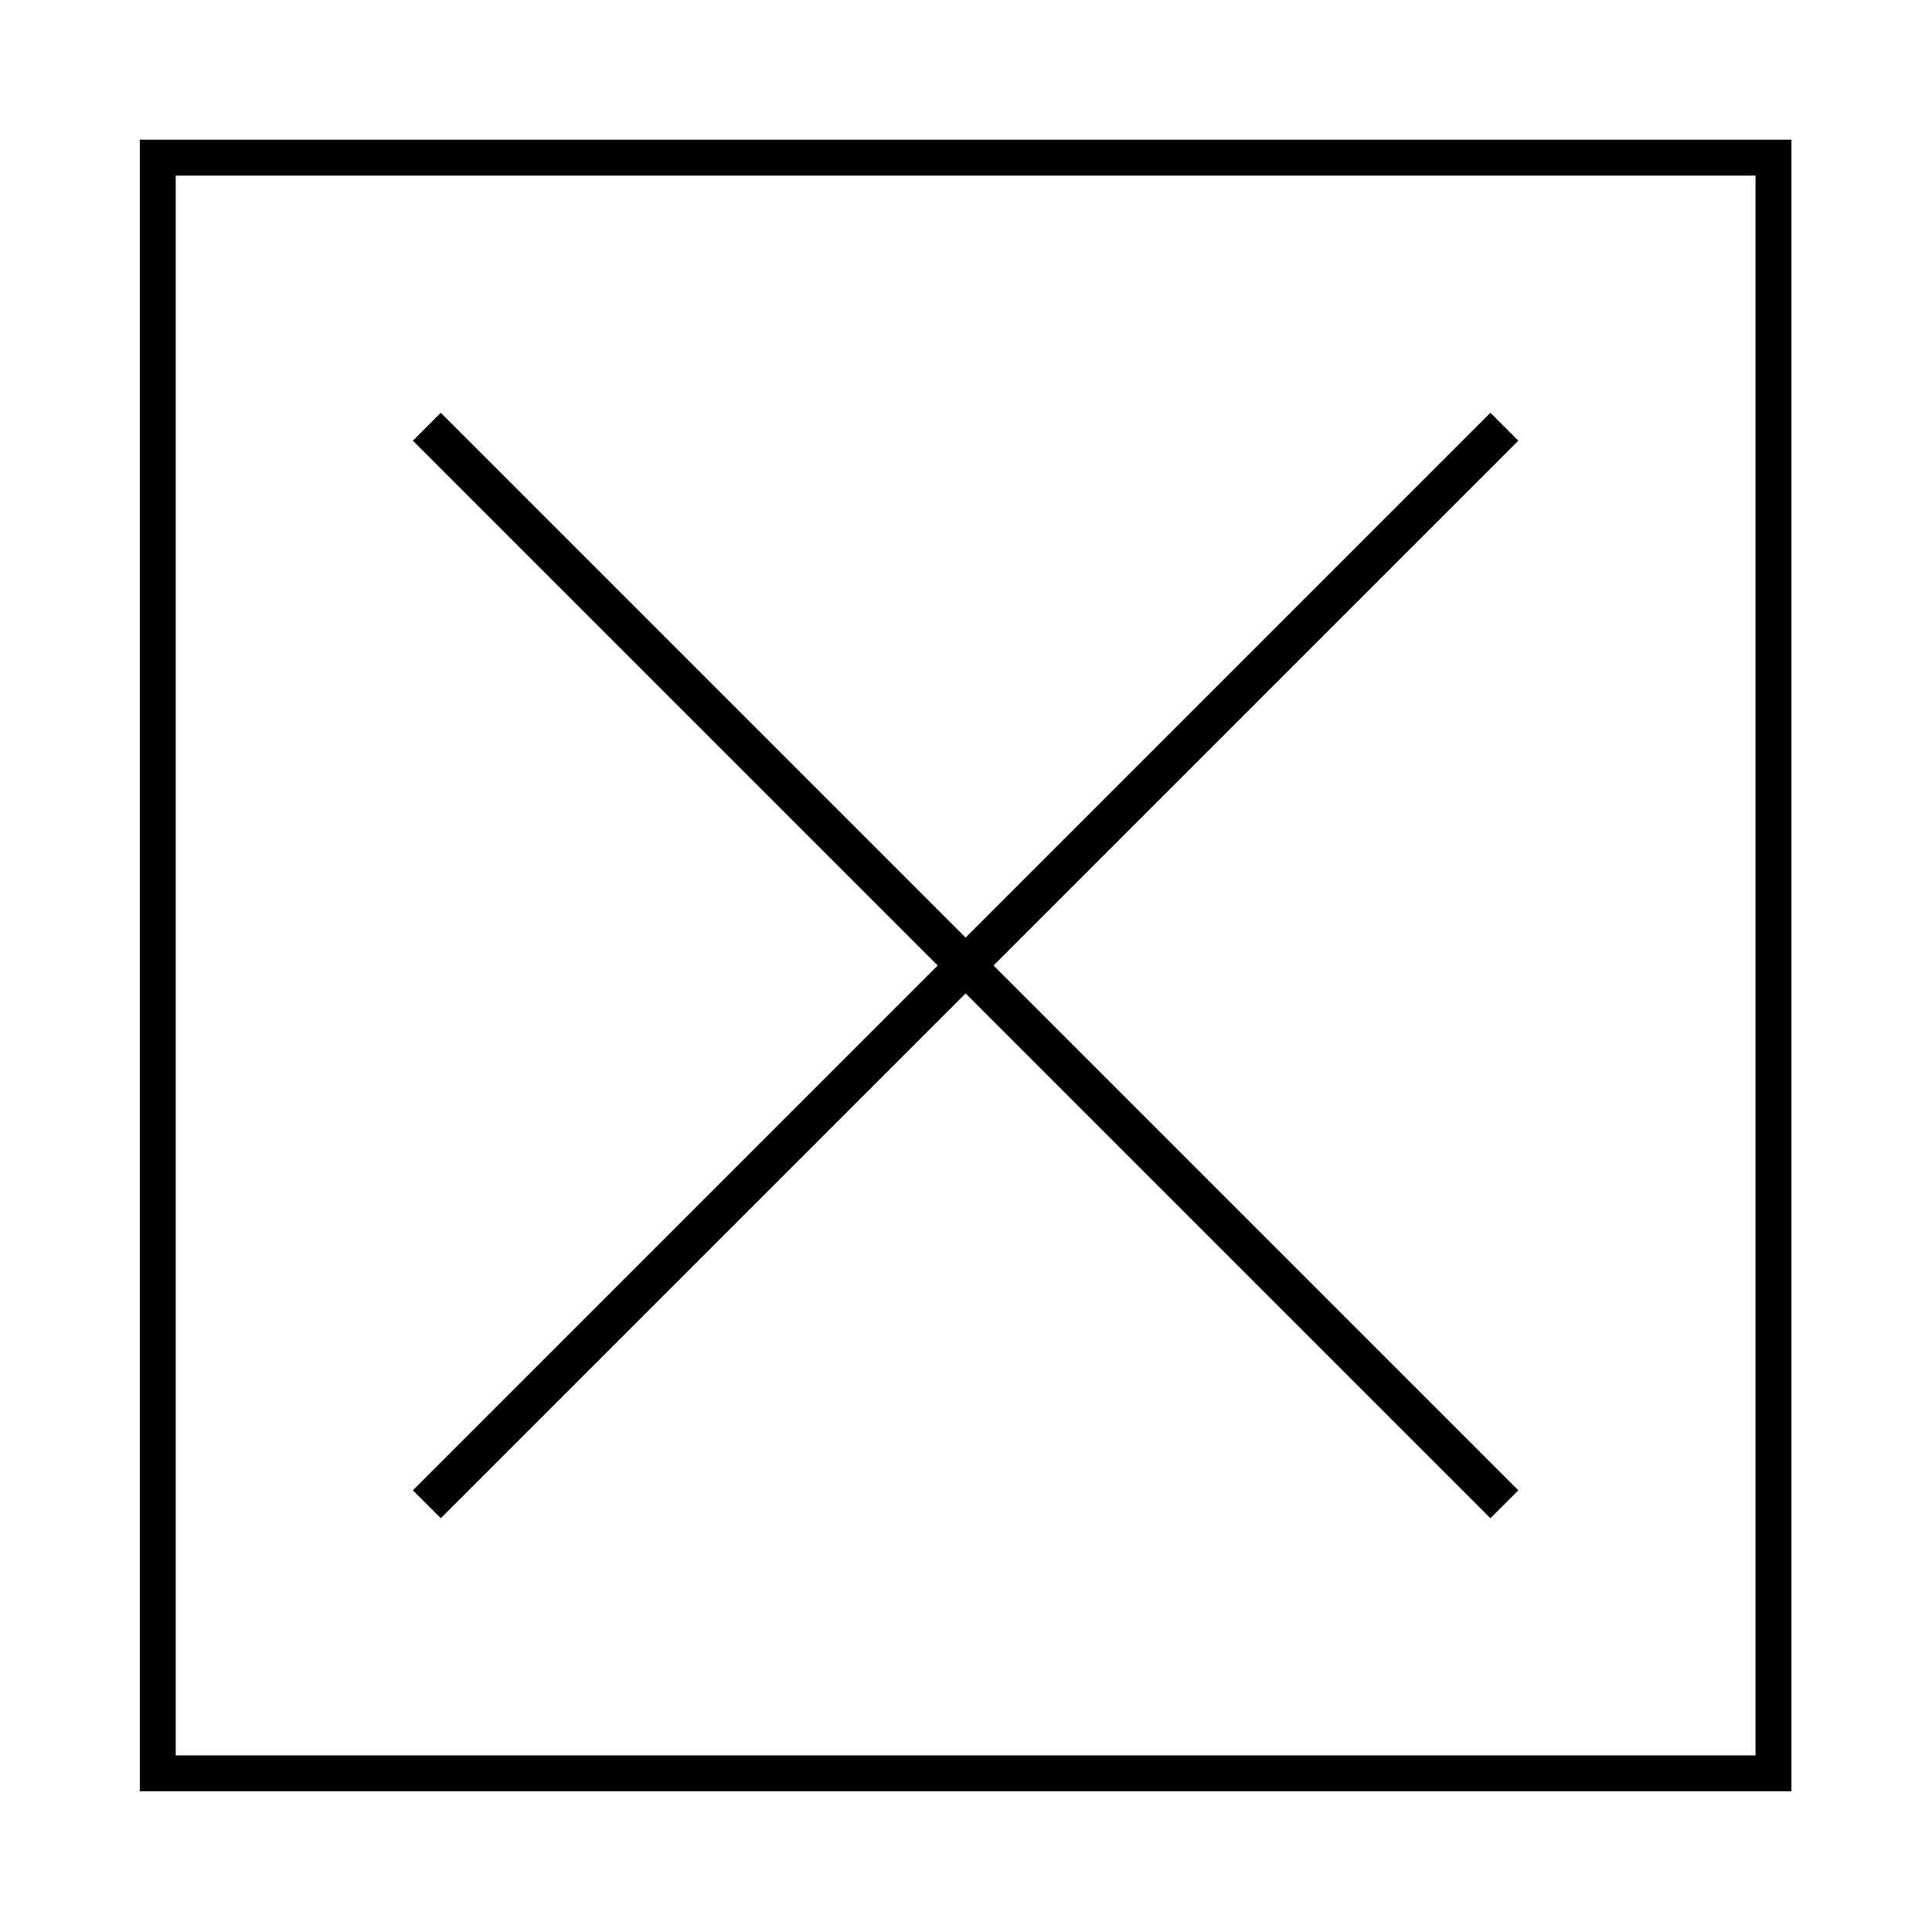
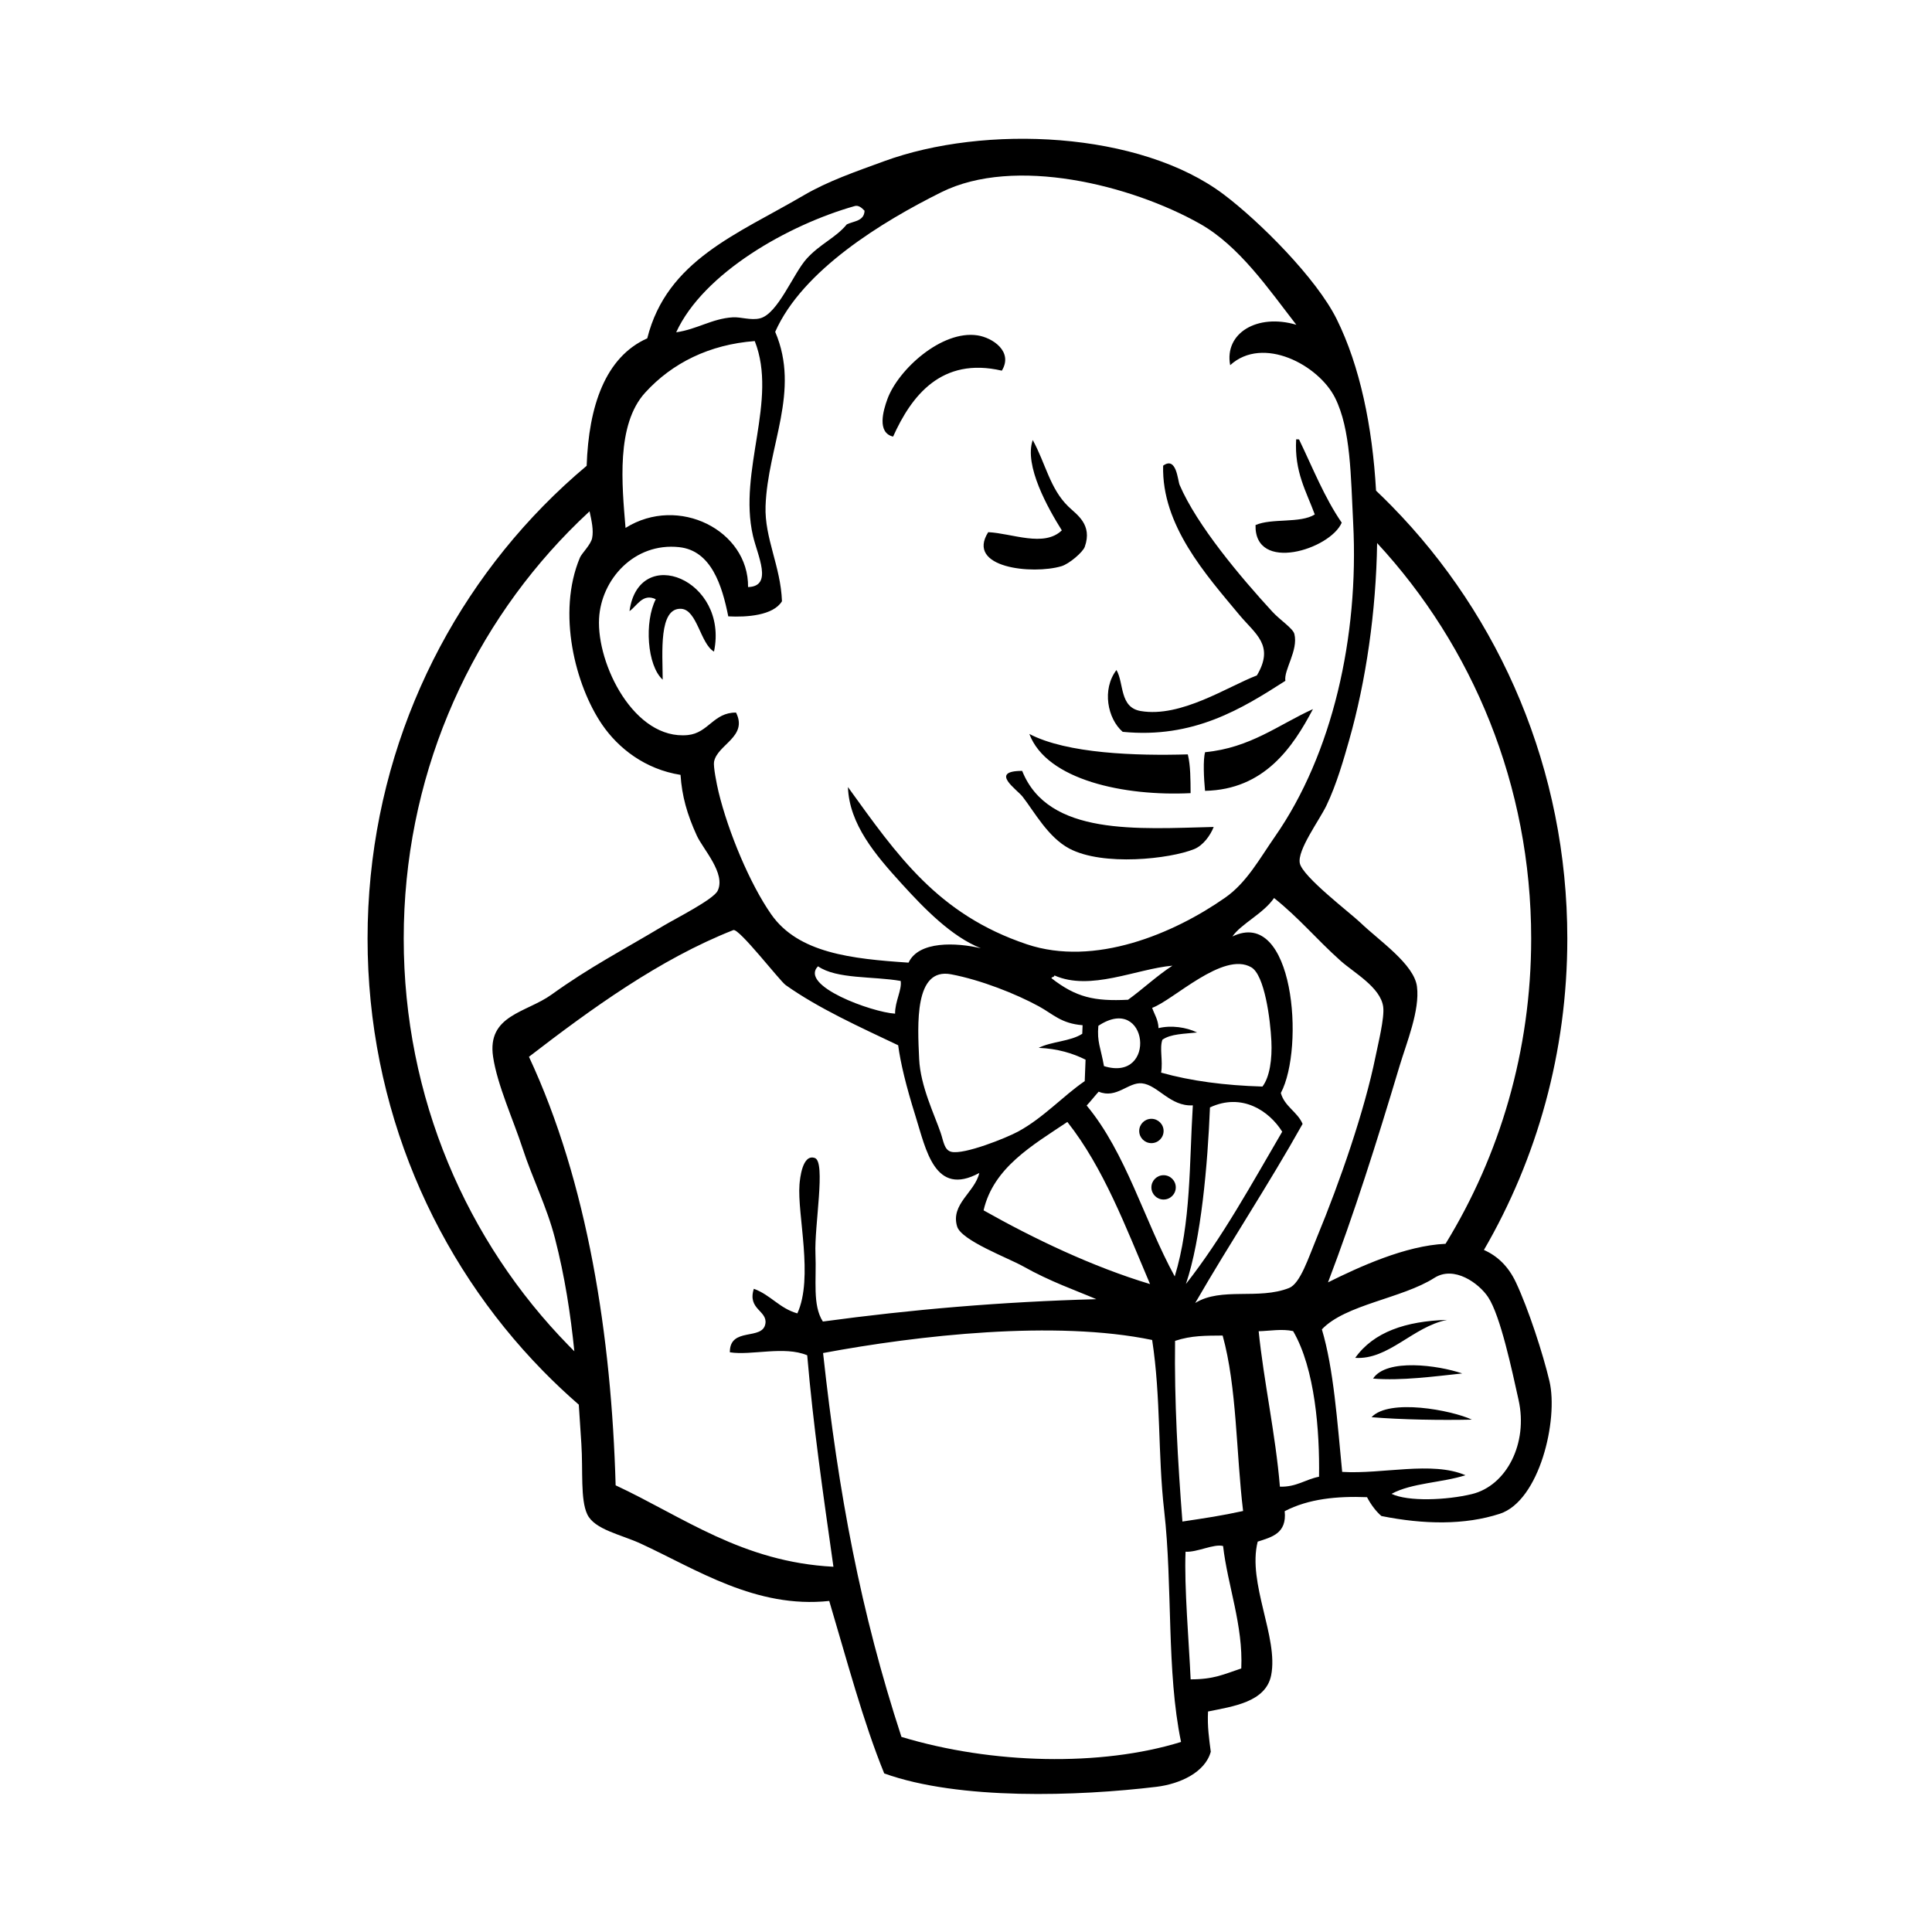
<svg xmlns="http://www.w3.org/2000/svg" width="560px" height="560px" viewBox="0 0 560 560" version="1.1">
  <defs />
  <g id="Page-1" stroke="none" stroke-width="1" fill="none" fill-rule="evenodd">
    <g id="p-jenkins" fill="#000000">
-       <g id="Empty" transform="translate(40, 40)">
-         <path d="M0.507,0.473 L479.267,0.473 L479.267,479.233 L0.507,479.233 L0.507,0.473 L0.507,0.473 Z M10.936,10.902 L468.839,10.902 L468.839,468.804 L10.936,468.804 L10.936,10.902 L10.936,10.902 Z M239.887,247.94 L87.764,400.062 L79.677,391.975 L231.8,239.853 L79.677,87.73 L87.764,79.643 L239.887,231.766 L392.009,79.643 L400.096,87.73 L247.974,239.853 L400.096,391.975 L392.009,400.062 L239.887,247.94 L239.887,247.94 Z" id="Shape" />
+       <g id="Group" transform="translate(105, 40)">
+         <path d="M133.574,352.183 C138.024,392.996 144.468,427.305 156.288,463.446 C182.521,471.394 214.146,472.087 237.333,464.915 C233.076,444.517 234.936,419.683 232.447,397.915 C230.572,381.554 231.528,365.092 228.957,348.4 C200.861,342.568 161.147,347.037 133.574,352.183 L133.574,352.183 Z M238.64,409.777 C238.214,419.904 239.638,436.144 240.114,446.768 C246.862,446.777 249.755,445.294 254.791,443.6 C255.359,431.1 250.824,419.535 249.518,408.121 C246.852,407.411 241.959,409.996 238.64,409.777 L238.64,409.777 Z M325.122,322.308 C328.961,324 332.186,326.985 334.409,331.726 C338.015,339.407 342.246,352.392 344.113,360.321 C346.752,371.507 341.253,395.019 329.73,398.773 C319.552,402.088 307.675,401.886 295.416,399.428 C293.972,398.23 292.365,396.142 291.241,393.965 C282.487,393.626 274.291,394.434 267.375,398.024 C268.031,404.484 263.652,405.521 259.547,406.851 C256.503,418.891 265.635,434.615 263.449,445.593 C261.89,453.415 252.246,454.624 245.157,456.088 C244.926,460.434 245.468,464.062 245.951,467.74 C244.331,473.699 237.061,477.091 230.172,477.922 C207.509,480.641 173.098,481.863 151.299,474.041 C145.216,459.153 140.424,441.046 135.357,424.045 C114.097,426.311 96.901,414.892 80.691,407.411 C75.079,404.814 67.314,403.384 65.218,398.926 C63.185,394.611 64.017,386.339 63.512,378.526 C63.267,374.711 63.028,370.922 62.766,367.146 C59.191,364.042 55.742,360.793 52.427,357.409 C20.981,325.321 1.541,280.974 1.541,232.057 C1.541,183.132 20.981,138.79 52.427,106.699 C56.441,102.6 60.653,98.7 65.046,95.016 C65.632,77.745 70.425,63.514 82.609,58.068 C88.303,35.436 108.681,27.911 127.882,16.663 C135.059,12.459 142.97,9.772 151.141,6.772 C180.452,-3.991 225.423,-1.964 249.75,16.394 C260.065,24.178 276.553,40.615 282.451,52.515 C289.183,66.095 292.799,83.614 293.855,102.217 C295.399,103.683 296.917,105.178 298.407,106.699 C329.855,138.79 349.297,183.136 349.294,232.057 C349.296,264.996 340.482,295.862 325.122,322.308 L325.122,322.308 Z M235.601,348.657 C235.364,366.185 236.387,383.476 237.729,401.026 C244.474,400.016 249.052,399.341 255.319,397.97 C253.284,381.074 253.534,362.062 249.389,347.116 C244.597,347.162 240.379,347.061 235.601,348.657 L235.601,348.657 Z M269.819,345.831 C266.618,345.098 262.89,345.802 259.832,345.862 C261.27,360.15 264.758,375.917 265.986,390.916 C270.798,391.065 273.369,388.8 277.328,388.039 C277.54,374.873 276.175,356.735 269.819,345.831 L269.819,345.831 Z M321.633,393.068 C331.665,390.637 337.973,378.377 335.167,365.787 C333.284,357.326 329.93,341.392 326.341,335.979 C323.689,331.976 316.499,326.734 310.757,330.402 C301.417,336.37 284.964,338.102 278.153,345.326 C281.568,356.672 282.628,372.256 284.037,386.633 C295.705,387.359 310.061,383.429 319.765,387.599 C312.991,389.789 304.2,389.806 298.347,392.997 C303.131,395.302 314.33,394.837 321.633,393.068 L321.633,393.068 Z M321.639,371.488 C312.531,371.685 301.21,371.503 292.552,370.779 C297.673,365.29 315.732,368.742 321.639,371.488 L321.639,371.488 Z M318.831,358.102 C310.727,358.956 301.208,360.265 292.988,359.59 C296.879,353.66 311.872,355.706 318.831,358.102 L318.831,358.102 Z M314.445,342.575 C304.502,344.562 297.515,354.204 287.815,353.585 C293.146,346.086 302.488,342.925 314.445,342.575 L314.445,342.575 Z M61.477,351.675 C60.376,340.895 58.739,330.071 55.849,318.891 C53.478,309.722 49.344,301.632 46.461,292.797 C43.796,284.608 39.139,274.489 37.925,266.324 C36.124,254.222 47.545,253.549 54.848,248.304 C66.137,240.195 74.998,235.71 87.224,228.391 C90.846,226.224 101.766,220.737 103.008,218.21 C105.477,213.201 98.77,206.137 96.976,202.21 C94.139,196.001 92.66,190.726 92.254,184.599 C81.997,182.981 74.223,176.891 69.526,170.024 C61.758,158.658 56.37,137.631 63.091,121.637 C63.619,120.378 66.247,117.901 66.635,115.966 C67.096,113.671 66.479,110.921 65.886,108.21 C63.85,110.09 61.859,112.021 59.917,114.003 C30.329,144.21 12.019,185.918 12.019,232.058 C12.019,278.189 30.329,319.902 59.917,350.104 C60.434,350.632 60.954,351.155 61.477,351.675 L61.477,351.675 Z M228.346,332.194 C221.3,315.659 214.902,298.525 204.38,285.202 C194.187,292.023 182.962,298.438 180.097,310.824 C194.688,319.061 211.698,327.186 228.346,332.194 L228.346,332.194 Z M245.715,280.992 C245.049,297.528 243.158,319.219 238.74,332.179 C249.277,318.792 257.775,303.204 266.656,288.027 C262.87,281.964 254.957,276.677 245.715,280.992 L245.715,280.992 Z M294.163,117.408 C293.87,137.232 290.946,157.4 286.027,174.656 C284.562,179.786 282.438,187.329 279.472,193.492 C277.404,197.796 270.977,206.408 271.757,210.208 C272.561,214.137 286.412,224.631 289.382,227.488 C294.731,232.637 304.892,239.469 305.715,245.965 C306.599,252.879 302.662,262.337 300.667,269.008 C293.998,291.271 287.492,311.85 279.931,331.698 C288.895,327.252 302.336,321.037 313.998,320.522 C329.724,294.884 338.82,264.568 338.82,232.058 C338.82,187.628 321.839,147.308 294.163,117.408 L294.163,117.408 Z M235.806,304.166 C235.806,306.112 234.224,307.691 232.271,307.691 C230.321,307.691 228.738,306.112 228.738,304.166 C228.738,302.22 230.321,300.639 232.271,300.639 C234.224,300.639 235.806,302.22 235.806,304.166 L235.806,304.166 Z M196.117,251.689 C189.415,248.035 179.347,244.057 170.691,242.408 C159.961,240.36 160.967,257.012 161.422,266.947 C161.779,274.812 165.879,283.13 167.659,288.355 C168.495,290.795 168.683,293.383 170.774,293.868 C174.469,294.727 186.657,289.864 190.131,287.974 C197.476,283.978 203.175,277.632 209.414,273.37 C209.495,271.297 209.574,269.226 209.657,267.153 C205.906,265.287 201.572,263.964 196.065,263.724 C199.8,261.849 205.295,261.876 208.699,259.645 C208.732,258.814 208.766,257.985 208.795,257.162 C202.581,256.685 200.213,253.924 196.117,251.689 L196.117,251.689 Z M232.274,287.82 C232.274,289.766 230.691,291.345 228.739,291.345 C226.788,291.345 225.206,289.766 225.206,287.82 C225.206,285.874 226.788,284.293 228.739,284.293 C230.691,284.293 232.274,285.874 232.274,287.82 L232.274,287.82 Z M226.026,274.012 C222.035,273.583 218.646,278.591 213.456,276.426 C212.267,277.737 211.186,279.158 209.973,280.439 C221.437,294.224 226.647,313.782 235.501,329.981 C240.252,314.42 239.704,297.372 240.751,280.387 C234.223,280.801 230.602,274.497 226.026,274.012 L226.026,274.012 Z M213.364,257.338 C212.938,262.06 214.039,263.604 214.991,269.015 C230.544,273.867 227.829,247.715 213.364,257.338 L213.364,257.338 Z M263.516,261.762 C263.215,255.502 261.568,242.629 257.69,240.375 C249.551,235.635 235.082,249.946 228.954,252.129 C229.62,254.044 230.721,255.561 230.806,258.01 C234.431,257.119 238.845,257.729 241.986,259.269 C238.353,259.675 234.325,259.648 231.922,261.375 C231.041,263.915 232.137,267.377 231.552,270.904 C240.174,273.331 250.023,274.623 260.924,274.942 C263.044,272.192 263.767,266.954 263.516,261.761 L263.516,261.762 Z M132.104,240.086 C126.542,245.721 147.705,253.402 154.443,253.815 C154.406,250.25 156.48,246.888 156.062,244.33 C148.059,242.928 137.542,243.853 132.105,240.086 L132.104,240.086 Z M200.624,242.732 C200.597,243.282 199.878,243.082 199.761,243.53 C206.917,249.111 212.232,250.265 221.973,249.784 C226.365,246.603 230.26,242.884 234.834,239.905 C224.305,240.844 211.051,247.369 200.624,242.732 L200.624,242.732 Z M122.741,245.537 C120.994,244.295 109.178,228.954 107.559,229.591 C86.178,238.004 66.186,252.552 48.321,266.312 C65.354,302.781 72.23,347.462 73.445,390.527 C92.957,399.633 110.096,412.76 136.574,414.131 C133.51,392.5 130.713,373.202 128.974,352.837 C122.321,350.038 112.776,352.964 106.55,351.969 C106.498,344.483 116.059,348.691 116.855,343.656 C117.455,339.848 111.594,339.56 113.503,333.564 C118.37,335.329 120.926,339.229 126.117,340.693 C130.86,330.339 126.051,312.019 126.734,303.365 C126.864,301.741 127.547,294.364 131.195,295.658 C134.423,296.804 131.011,315.277 131.364,323.467 C131.687,331.013 130.451,338.315 133.514,343.052 C159.1,339.577 185.1,337.331 212.783,336.573 C206.693,333.966 199.458,331.498 191.525,327.036 C187.225,324.618 173.67,319.585 172.429,315.509 C170.449,309.015 177.624,305.556 178.851,299.989 C165.936,307.017 163.416,293.252 160.361,283.5 C157.592,274.667 156.017,268.069 155.338,262.975 C144.212,257.683 132.317,252.323 122.74,245.537 L122.741,245.537 Z M252.216,231.446 C270.03,222.827 273.241,263.66 266.258,276.813 C267.338,280.736 271.05,282.238 272.564,285.765 C262.623,303.534 251.582,320.121 241.438,337.681 C248.984,332.994 259.761,336.843 268.64,333.335 C271.886,332.054 274.235,324.64 276.693,318.709 C283.452,302.392 290.548,281.821 293.705,266.25 C294.418,262.702 296.361,254.971 295.925,251.813 C295.149,246.16 287.461,241.967 283.55,238.471 C276.346,232.013 271.809,226.331 264.294,220.292 C261.247,224.781 254.708,227.796 252.216,231.446 L252.216,231.446 Z M191.28,183.445 C198.848,202.404 224.859,200.222 246.794,199.698 C245.829,202.16 243.735,205.068 241.134,206.12 C234.105,208.973 214.718,211.139 204.96,205.968 C198.771,202.685 194.795,195.268 191.405,190.92 C189.767,188.82 181.614,183.456 191.28,183.445 L191.28,183.445 Z M275.567,165.537 C269.72,176.643 261.448,188.873 244.289,189.229 C243.94,185.643 243.672,180.185 244.308,178.025 C257.425,176.768 265.524,170.106 275.567,165.537 L275.567,165.537 Z M193.36,172.737 C204.304,178.479 224.418,179.097 239.293,178.662 C240.091,181.914 240.071,185.931 240.102,189.897 C220.981,190.848 198.374,186.127 193.36,172.737 L193.36,172.737 Z M267.568,157.345 C255.006,165.397 240.998,174.152 220.414,172.122 C216.016,168.306 214.34,159.816 218.612,154.208 C220.837,158.024 219.439,165.041 225.637,166.097 C237.317,168.091 250.91,158.968 259.311,155.779 C264.521,147.016 258.862,143.793 254.169,138.152 C244.562,126.597 231.674,112.274 232.142,94.974 C236.026,92.164 236.361,99.262 236.918,100.554 C241.935,112.27 254.561,127.253 263.775,137.279 C266.038,139.749 269.763,142.118 270.178,143.751 C271.373,148.499 267.069,154.187 267.568,157.345 L267.568,157.345 Z M101.958,148.867 C98.02,146.625 97.083,136.748 92.461,136.467 C85.854,136.067 87.059,149.281 87.085,157.008 C82.538,152.889 81.738,140.206 85.079,133.692 C81.272,131.827 79.572,135.75 77.46,137.133 C80.174,117.46 106.302,128.008 101.958,148.867 L101.958,148.867 Z M194.35,87.548 C198.105,94.415 199.327,101.631 204.663,106.821 C207.067,109.158 211.74,112.006 209.424,118.504 C208.882,120.037 204.925,123.454 202.642,124.125 C194.298,126.583 174.857,124.633 181.441,114.254 C188.341,114.575 197.615,118.725 202.773,113.727 C198.812,107.41 191.751,94.912 194.35,87.548 L194.35,87.548 Z M270.701,87.335 C270.977,87.346 271.256,87.356 271.532,87.367 C275.489,95.569 278.913,104.258 283.905,111.498 C280.561,119.269 258.584,126.146 258.923,112.192 C263.676,110.119 271.881,111.769 276.094,109.121 C273.658,102.45 270.142,96.771 270.701,87.335 L270.701,87.335 Z M82,73.815 C73.511,83.135 75.288,100.596 76.316,113.019 C91.659,103.388 112.023,113.781 111.831,130.162 C119.157,129.967 114.568,121.033 113.243,115.277 C108.913,96.477 120.538,76.052 113.77,58.86 C100.629,59.854 89.833,65.21 82,73.815 L82,73.815 Z M185.386,67.438 C167.876,63.369 159.175,74.75 153.868,86.554 C149.128,85.408 151.014,78.977 152.211,75.7 C155.345,67.1 167.976,55.652 178.296,57.204 C182.737,57.871 188.747,61.923 185.386,67.438 L185.386,67.438 Z M242.77,24.838 C222.825,13.61 189.064,5.164 167.847,15.717 C150.727,24.235 127.585,38.327 119.696,56.185 C127.066,73.417 117.512,89.208 116.902,106.704 C116.579,116.014 121.295,124.141 121.657,134.275 C119.135,138.427 111.429,138.938 106.095,138.654 C104.3,129.688 101.156,119.612 91.904,118.6 C78.812,117.171 69.239,127.983 68.644,139.281 C67.94,152.567 78.872,174.588 94.366,173.06 C100.351,172.469 101.821,166.483 108.342,166.544 C111.877,173.581 102.89,175.79 101.966,180.823 C101.725,182.123 102.711,187.204 103.285,189.586 C106.099,201.188 112.372,216.204 118.547,225.036 C126.385,236.24 141.782,237.929 158.347,239.027 C161.306,232.667 172.205,233.19 179.307,234.854 C170.796,231.49 162.883,223.336 156.326,216.119 C148.793,207.838 141.163,198.956 140.778,188.133 C155.012,207.837 166.772,225.044 192.655,233.711 C212.24,240.265 235.113,230.708 250.162,220.163 C256.406,215.781 260.134,208.827 264.572,202.461 C281.18,178.625 288.93,144.602 287.226,111.625 C286.524,98.025 286.555,84.471 281.982,75.321 C277.202,65.754 261.036,57.194 251.572,65.848 C249.819,56.544 259.442,50.79 270.745,54.138 C262.685,43.759 254.226,31.288 242.771,24.838 L242.77,24.838 Z M142.736,19.727 C123.52,25.162 98.891,39.094 90.995,56.319 C97.11,55.433 101.354,52.356 107.386,51.975 C109.666,51.827 112.652,52.929 115.272,52.279 C120.493,50.987 124.9,39.306 128.839,34.96 C132.678,30.715 137.293,28.902 140.452,25.033 C142.481,24.056 145.481,24.123 145.596,21.083 C144.716,20.144 143.79,19.429 142.737,19.727 L142.736,19.727 Z" id="Shape" />
      </g>
    </g>
  </g>
</svg>
